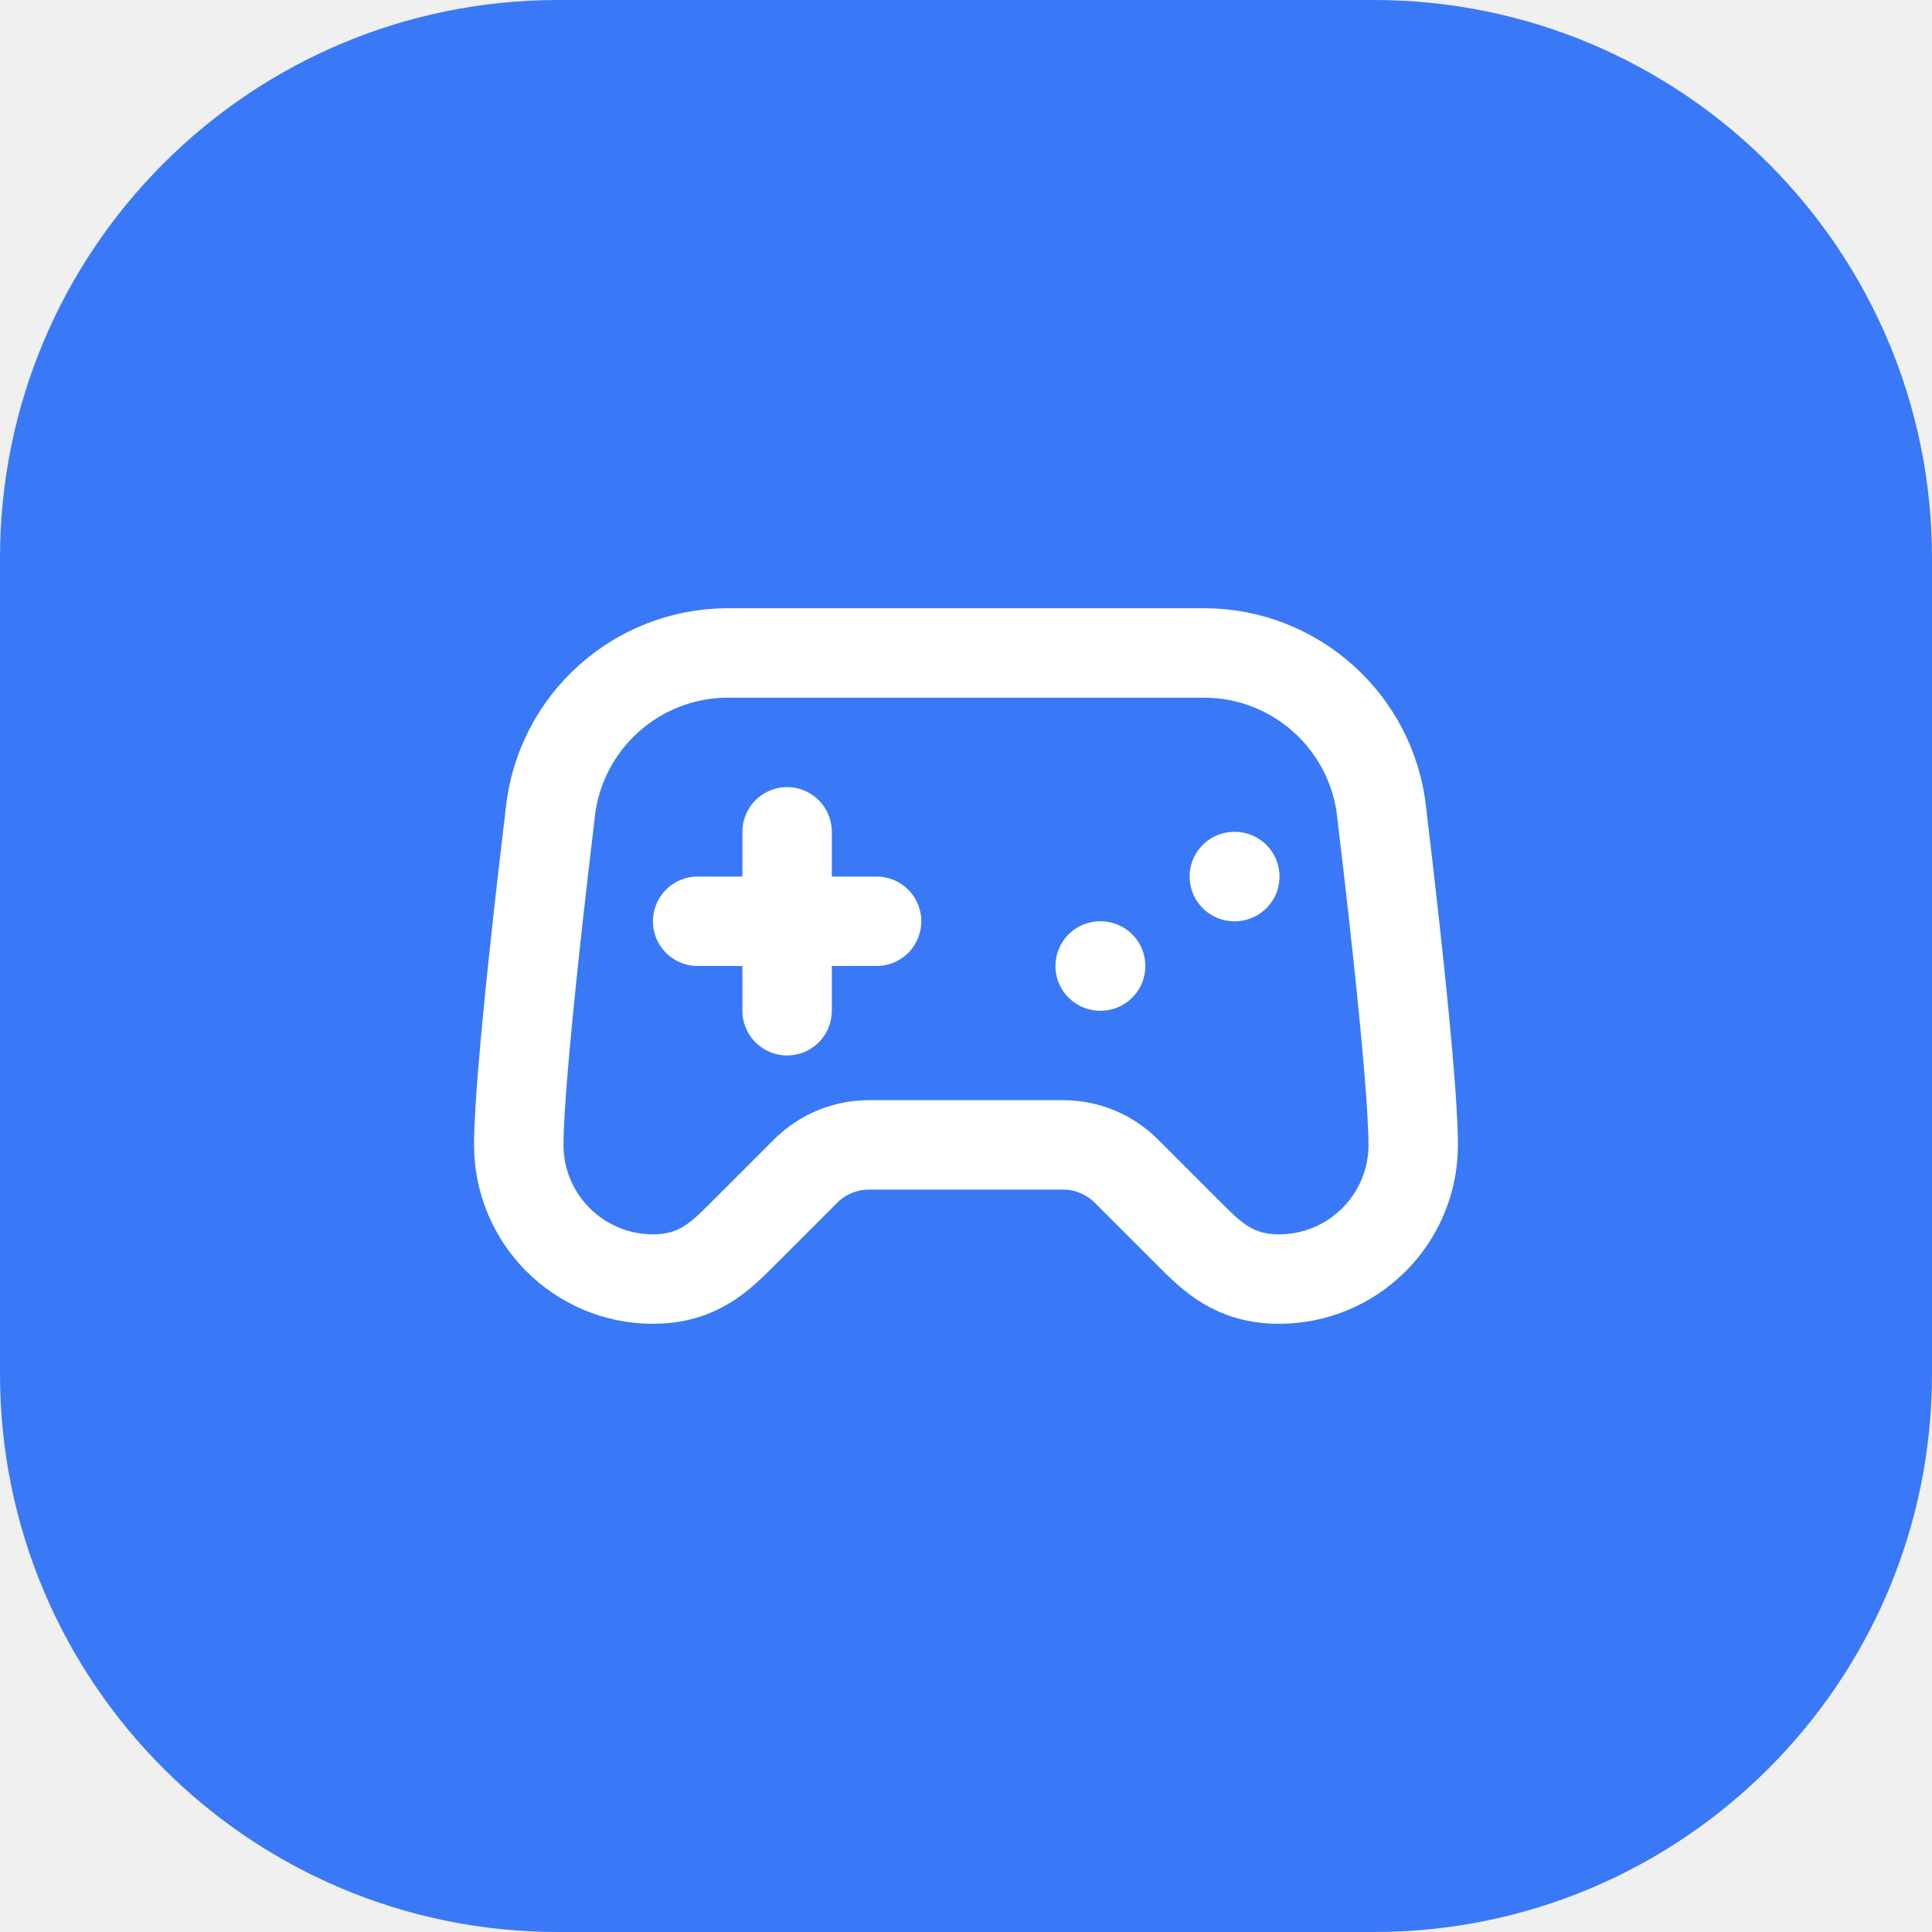
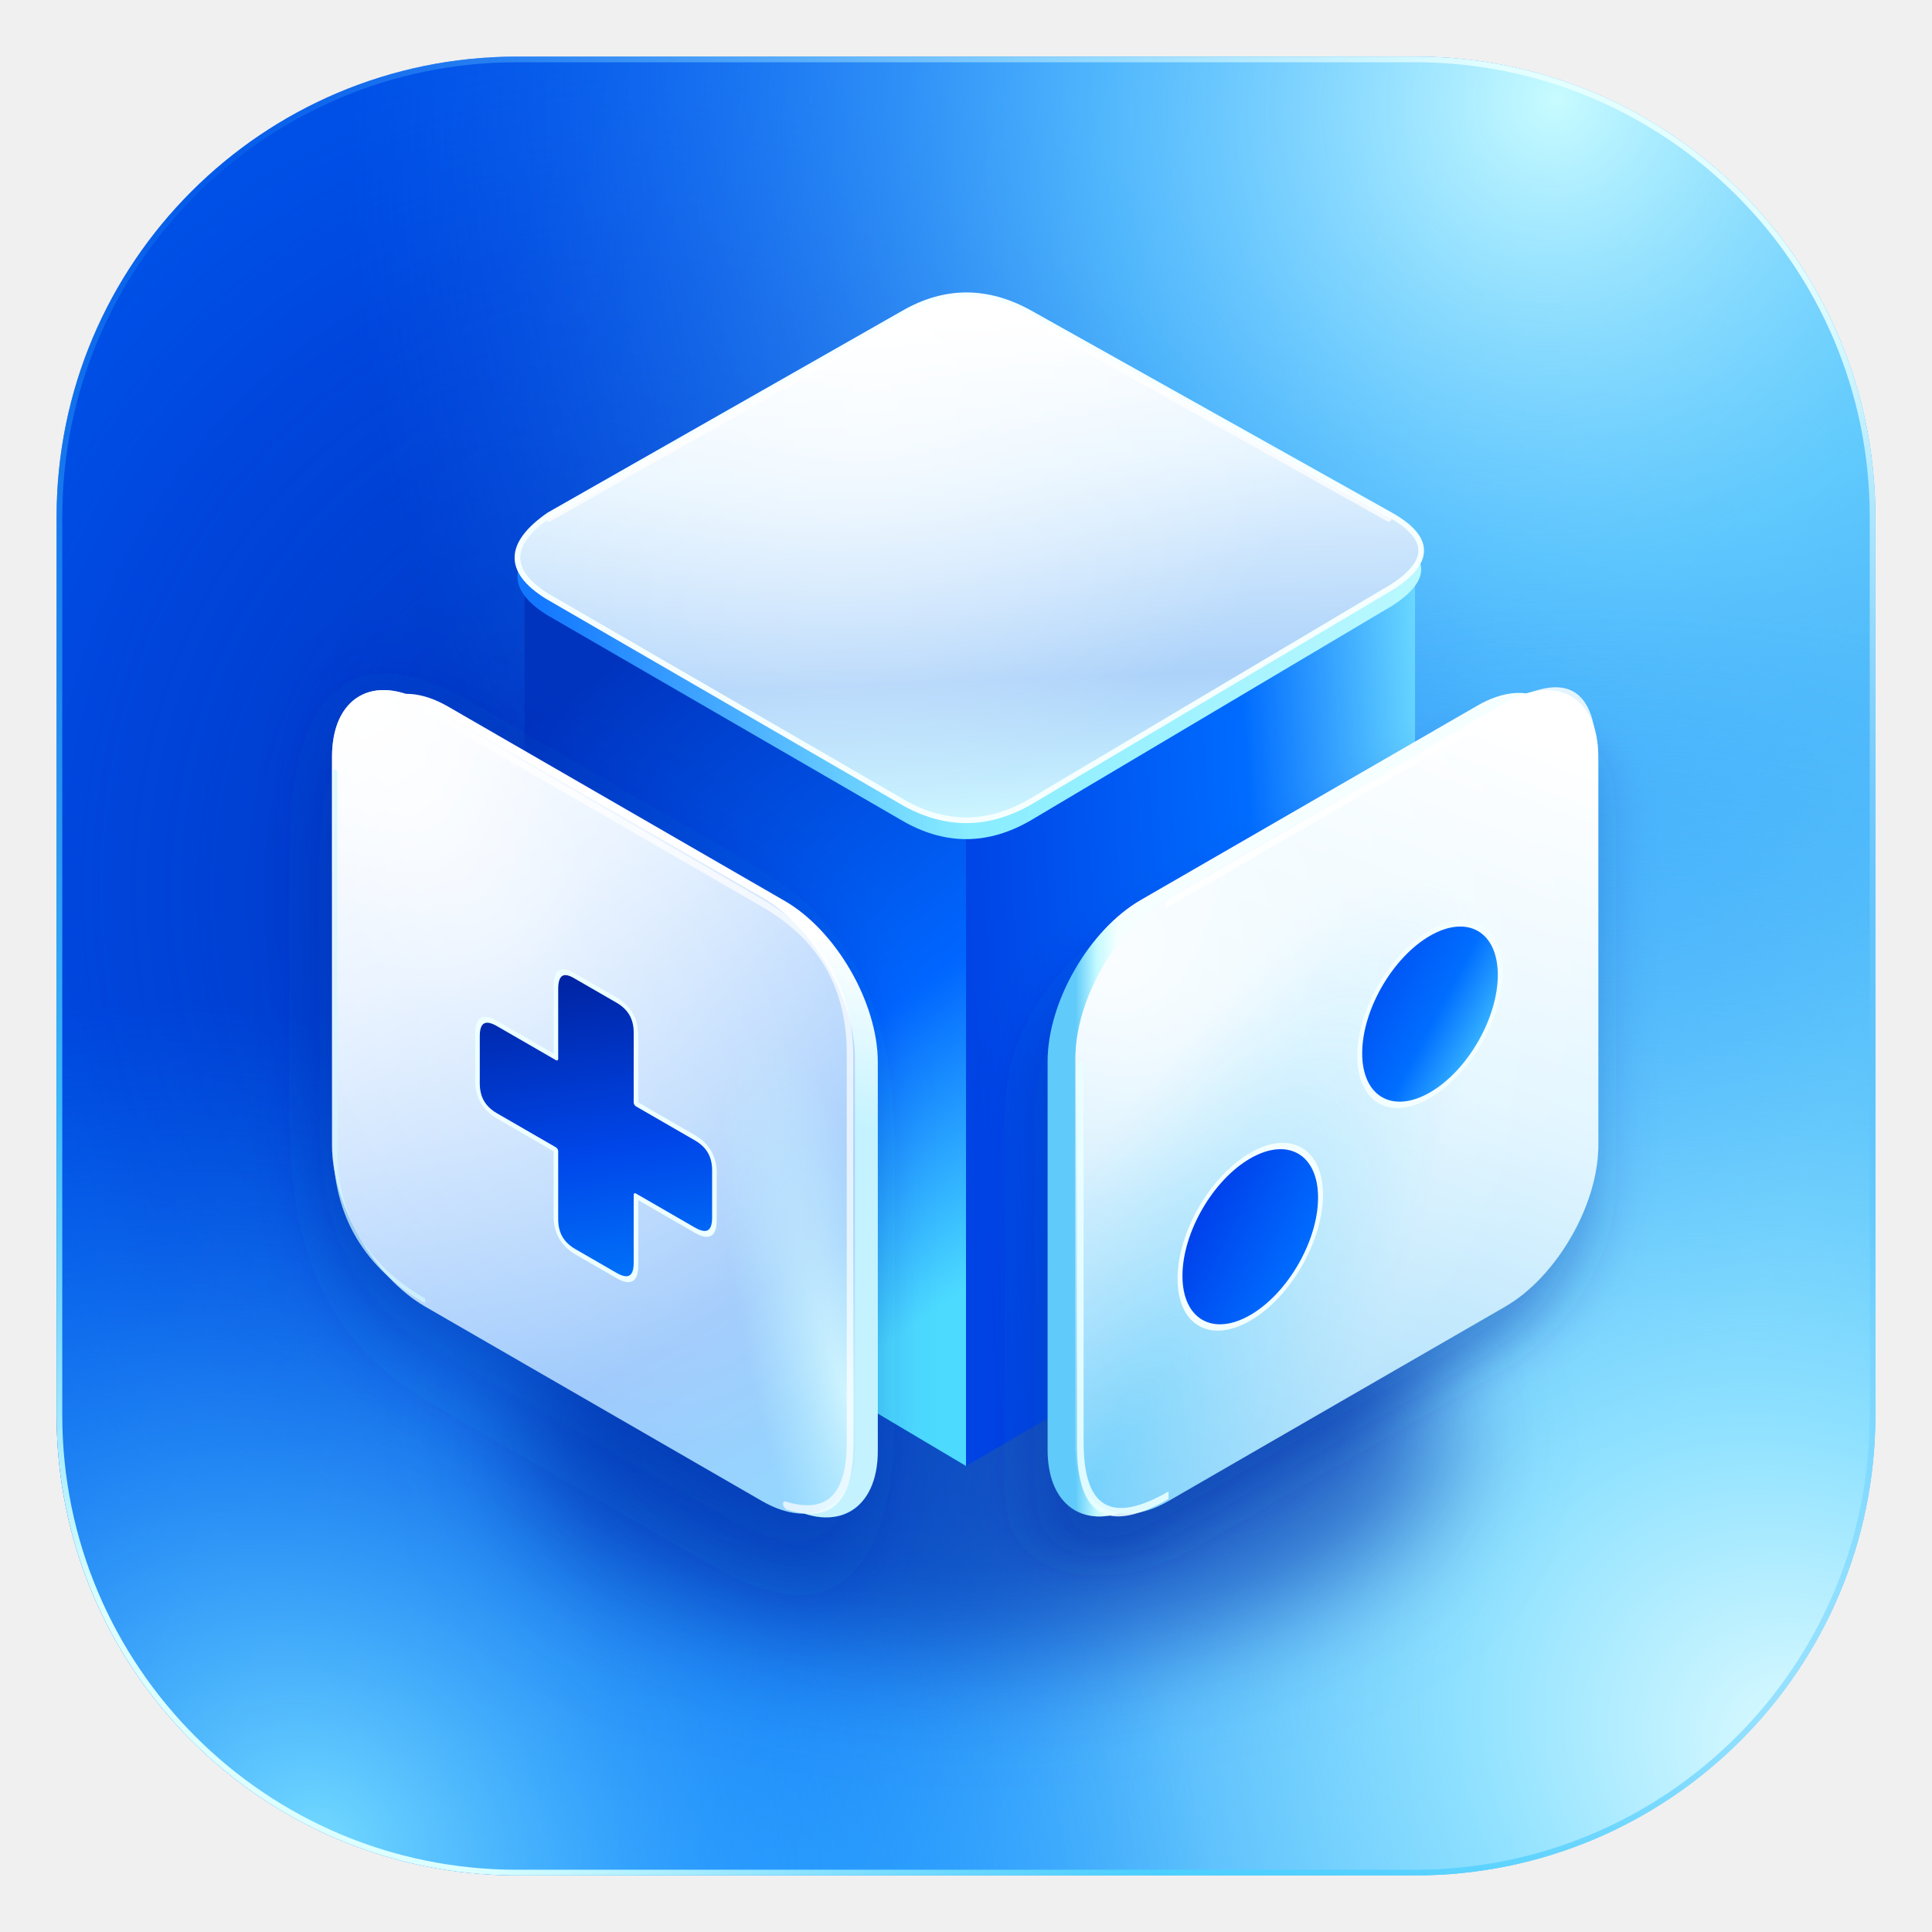
- <svg xmlns="http://www.w3.org/2000/svg" width="45" height="45" viewBox="0 0 45 45">
-   <rect width="45" height="45" rx="13" fill="#3979f8" />
-   <svg x="10" y="10" width="25" height="25" viewBox="0 0 24 24" fill="none" stroke="#fff" stroke-width="2" stroke-linecap="round" stroke-linejoin="round" class="lucide lucide-gamepad2">
-     <line x1="6" x2="10" y1="11" y2="11" />
-     <line x1="8" x2="8" y1="9" y2="13" />
-     <line x1="15" x2="15.01" y1="12" y2="12" />
-     <line x1="18" x2="18.01" y1="10" y2="10" />
-     <path d="M17.32 5H6.68a4 4 0 0 0-3.978 3.59c-.006.052-.01.101-.017.152C2.604 9.416 2 14.456 2 16a3 3 0 0 0 3 3c1 0 1.5-.5 2-1l1.414-1.414A2 2 0 0 1 9.828 16h4.344a2 2 0 0 1 1.414.586L17 18c.5.5 1 1 2 1a3 3 0 0 0 3-3c0-1.545-.604-6.584-.685-7.258-.007-.05-.011-.1-.017-.151A4 4 0 0 0 17.32 5z" />
-   </svg>
+ <svg xmlns="http://www.w3.org/2000/svg" width="1024" height="1024" viewBox="0 0 1024 1024" fill="none" color-interpolation-filters="sRGB">
+   <defs>
+     <linearGradient id="tile" x1="185" y1="375" x2="947" y2="650" gradientUnits="userSpaceOnUse">
+       <stop stop-color="#0052e9" />
+       <stop offset=".48" stop-color="#0874fc" />
+       <stop offset="1" stop-color="#58c4f5" />
+     </linearGradient>
+     <radialGradient id="upper-light" cx="0" cy="0" r="1" gradientTransform="translate(823 50) rotate(112) scale(674 638)" gradientUnits="userSpaceOnUse">
+       <stop stop-color="#c8fbff" />
+       <stop offset=".38" stop-color="#6cd4ff" stop-opacity=".72" />
+       <stop offset="1" stop-color="#147bff" stop-opacity="0" />
+     </radialGradient>
+     <radialGradient id="lower-light" cx="0" cy="0" r="1" gradientTransform="translate(954 927) rotate(-142) scale(675 570)" gradientUnits="userSpaceOnUse">
+       <stop stop-color="#e0fcff" />
+       <stop offset=".28" stop-color="#91e2ff" />
+       <stop offset="1" stop-color="#40b4ff" stop-opacity="0" />
+     </radialGradient>
+     <radialGradient id="lower-left" cx="0" cy="0" r="1" gradientTransform="translate(166 978) rotate(-57) scale(420 500)" gradientUnits="userSpaceOnUse">
+       <stop stop-color="#73d9ff" />
+       <stop offset="1" stop-color="#0087ff" stop-opacity="0" />
+     </radialGradient>
+     <radialGradient id="blue-depth" cx="0" cy="0" r="1" gradientTransform="translate(346 483) rotate(79) scale(516 466)" gradientUnits="userSpaceOnUse">
+       <stop stop-color="#002ba9" stop-opacity=".88" />
+       <stop offset=".66" stop-color="#0037ce" stop-opacity=".47" />
+       <stop offset="1" stop-color="#004bdf" stop-opacity="0" />
+     </radialGradient>
+     <linearGradient id="rim" x1="835" y1="62" x2="203" y2="960" gradientUnits="userSpaceOnUse">
+       <stop stop-color="#e6ffff" stop-opacity=".94" />
+       <stop offset=".4" stop-color="#2caeff" stop-opacity=".1" />
+       <stop offset=".81" stop-color="#4ad5ff" stop-opacity=".8" />
+       <stop offset="1" stop-color="#dcffff" />
+     </linearGradient>
+     <linearGradient id="core-left" x1="300" y1="370" x2="520" y2="677" gradientUnits="userSpaceOnUse">
+       <stop stop-color="#0034bf" />
+       <stop offset=".62" stop-color="#0066ff" />
+       <stop offset="1" stop-color="#4cdaff" />
+     </linearGradient>
+     <linearGradient id="core-right" x1="515" y1="522" x2="777" y2="506" gradientUnits="userSpaceOnUse">
+       <stop stop-color="#0044e5" />
+       <stop offset=".58" stop-color="#006cff" />
+       <stop offset="1" stop-color="#7be9ff" />
+     </linearGradient>
+     <linearGradient id="cap" x1="509" y1="172" x2="519" y2="431" gradientUnits="userSpaceOnUse">
+       <stop stop-color="#fff" />
+       <stop offset=".29" stop-color="#e5f4ff" />
+       <stop offset=".73" stop-color="#acd2fa" />
+       <stop offset="1" stop-color="#cbf4ff" />
+     </linearGradient>
+     <linearGradient id="cap-bevel" x1="285" y1="318" x2="749" y2="330" gradientUnits="userSpaceOnUse">
+       <stop stop-color="#1378ff" />
+       <stop offset=".5" stop-color="#88edff" />
+       <stop offset="1" stop-color="#baf8ff" />
+     </linearGradient>
+     <linearGradient id="left-glass" x1="13" y1="17" x2="308" y2="312" gradientUnits="userSpaceOnUse">
+       <stop stop-color="#fff" />
+       <stop offset=".28" stop-color="#e4f0ff" />
+       <stop offset=".75" stop-color="#9dc9fc" />
+       <stop offset="1" stop-color="#94d9ff" />
+     </linearGradient>
+     <linearGradient id="right-glass" x1="269" y1="18" x2="23" y2="313" gradientUnits="userSpaceOnUse">
+       <stop stop-color="#fff" />
+       <stop offset=".4" stop-color="#e3f6ff" />
+       <stop offset="1" stop-color="#98d7fa" />
+     </linearGradient>
+     <linearGradient id="left-edge" x1="308" y1="0" x2="329" y2="90" gradientUnits="userSpaceOnUse">
+       <stop stop-color="#fff" />
+       <stop offset="1" stop-color="#c4f3ff" />
+     </linearGradient>
+     <linearGradient id="right-edge" x1="0" y1="140" x2="26" y2="140" gradientUnits="userSpaceOnUse">
+       <stop stop-color="#61cbfa" />
+       <stop offset=".5" stop-color="#c4faff" />
+       <stop offset="1" stop-color="#f6ffff" />
+     </linearGradient>
+     <linearGradient id="cross-well" x1="128" y1="107" x2="219" y2="249" gradientUnits="userSpaceOnUse">
+       <stop stop-color="#00229f" />
+       <stop offset=".5" stop-color="#0046e9" />
+       <stop offset="1" stop-color="#0084ff" />
+     </linearGradient>
+     <linearGradient id="button-well" x1="95" y1="113" x2="228" y2="230" gradientUnits="userSpaceOnUse">
+       <stop stop-color="#0032e5" />
+       <stop offset=".65" stop-color="#006eff" />
+       <stop offset="1" stop-color="#54daff" />
+     </linearGradient>
+     <radialGradient id="face-light" cx="0" cy="0" r="1" gradientTransform="translate(24 20) rotate(48) scale(359 244)" gradientUnits="userSpaceOnUse">
+       <stop stop-color="#fff" stop-opacity=".85" />
+       <stop offset=".44" stop-color="#fff" stop-opacity=".26" />
+       <stop offset="1" stop-color="#fff" stop-opacity="0" />
+     </radialGradient>
+     <radialGradient id="left-refraction" cx="0" cy="0" r="1" gradientTransform="translate(314 236) rotate(-106) scale(172 62)" gradientUnits="userSpaceOnUse">
+       <stop stop-color="#e0ffff" stop-opacity=".75" />
+       <stop offset="1" stop-color="#c2faff" stop-opacity="0" />
+     </radialGradient>
+     <radialGradient id="right-refraction" cx="0" cy="0" r="1" gradientTransform="translate(9 290) rotate(-44) scale(304 139)" gradientUnits="userSpaceOnUse">
+       <stop stop-color="#3fc6ff" stop-opacity=".42" />
+       <stop offset="1" stop-color="#74d7ff" stop-opacity="0" />
+     </radialGradient>
+     <radialGradient id="cap-light" cx="0" cy="0" r="1" gradientTransform="translate(462 211) rotate(67) scale(211 250)" gradientUnits="userSpaceOnUse">
+       <stop stop-color="#fff" stop-opacity=".62" />
+       <stop offset="1" stop-color="#fff" stop-opacity="0" />
+     </radialGradient>
+     <filter id="cast-shadow" x="-50%" y="-40%" width="200%" height="200%">
+       <feGaussianBlur stdDeviation="30" />
+     </filter>
+     <filter id="panel-shadow" x="-40%" y="-30%" width="180%" height="180%">
+       <feDropShadow dx="-8" dy="20" stdDeviation="20" flood-color="#002caa" flood-opacity=".42" />
+     </filter>
+     <clipPath id="tile-clip">
+       <rect x="30" y="30" width="964" height="964" rx="244" />
+     </clipPath>
+     <path id="cap-shape" d="M291 273 479 166Q512 147 546 166L737 273Q769 291 738 311L546 425Q513 444 480 426L290 316Q258 296 291 273Z" />
+     <path id="cross" d="M148 99Q137 99 137 111V148H101Q89 148 89 160V185Q89 197 101 197H137V233Q137 245 149 245H174Q186 245 186 233V197H222Q234 197 234 185V160Q234 148 222 148H186V111Q186 99 174 99Z" />
+     <mask id="left-cutouts" maskUnits="userSpaceOnUse" x="-30" y="-30" width="390" height="410">
+       <rect x="-30" y="-30" width="390" height="410" fill="white" />
+       <use href="#cross" fill="black" />
+     </mask>
+     <mask id="right-cutouts" maskUnits="userSpaceOnUse" x="-30" y="-30" width="390" height="410">
+       <rect x="-30" y="-30" width="390" height="410" fill="white" />
+       <circle cx="217" cy="142" r="43" fill="black" />
+       <circle cx="107" cy="205" r="43" fill="black" />
+     </mask>
+   </defs>
+   <g clip-path="url(#tile-clip)">
+     <rect x="30" y="30" width="964" height="964" fill="url(#tile)" />
+     <rect x="30" y="30" width="964" height="964" fill="url(#blue-depth)" />
+     <rect x="30" y="30" width="964" height="964" fill="url(#upper-light)" />
+     <rect x="30" y="30" width="964" height="964" fill="url(#lower-light)" />
+     <rect x="30" y="30" width="964" height="964" fill="url(#lower-left)" />
+     <ellipse cx="520" cy="764" rx="246" ry="112" fill="#0030ab" opacity=".63" filter="url(#cast-shadow)" />
+     <path d="M278 297 512 433V777L278 638Z" fill="url(#core-left)" />
+     <path d="M512 433 750 297V638L512 777Z" fill="url(#core-right)" />
+     <use href="#cap-shape" transform="translate(0 10)" fill="url(#cap-bevel)" />
+     <use href="#cap-shape" fill="url(#cap)" stroke="#f5ffff" stroke-width="3" />
+     <use href="#cap-shape" fill="url(#cap-light)" />
+     <path d="M291 275 480 168Q512 150 545 168L736 275" stroke="white" stroke-width="3" stroke-opacity=".75" stroke-linecap="round" />
+     <g transform="matrix(.8660254 .5 0 1 176 344)">
+       <g filter="url(#panel-shadow)">
+         <rect x="14" y="-5" width="320" height="320" rx="57" fill="url(#left-edge)" />
+         <rect width="320" height="320" rx="57" fill="url(#left-glass)" mask="url(#left-cutouts)" />
+         <rect width="320" height="320" rx="57" fill="url(#face-light)" mask="url(#left-cutouts)" />
+         <rect width="320" height="320" rx="57" fill="url(#left-refraction)" mask="url(#left-cutouts)" />
+       </g>
+       <use href="#cross" fill="url(#cross-well)" />
+       <use href="#cross" stroke="#edffff" stroke-width="2.8" stroke-linejoin="round" />
+       <path d="M57 3H263Q317 3 317 57V263Q317 306 278 315" stroke="white" stroke-width="4" stroke-opacity=".7" stroke-linecap="round" />
+       <path d="M2 63V264Q2 317 57 317" stroke="#d2f6ff" stroke-width="2.5" stroke-opacity=".75" />
+     </g>
+     <g transform="matrix(.8660254 -.5 0 1 570 504)">
+       <g filter="url(#panel-shadow)">
+         <rect x="-17" y="-7" width="320" height="320" rx="57" fill="url(#right-edge)" />
+         <rect width="320" height="320" rx="57" fill="url(#right-glass)" mask="url(#right-cutouts)" />
+         <rect width="320" height="320" rx="57" fill="url(#face-light)" mask="url(#right-cutouts)" />
+         <rect width="320" height="320" rx="57" fill="url(#right-refraction)" mask="url(#right-cutouts)" />
+       </g>
+       <circle cx="217" cy="142" r="43" fill="url(#button-well)" stroke="#f3ffff" stroke-width="3" />
+       <circle cx="107" cy="205" r="43" fill="url(#button-well)" stroke="#f3ffff" stroke-width="3" />
+       <path d="M57 3H263Q317 3 317 57" stroke="white" stroke-width="4" stroke-opacity=".85" stroke-linecap="round" />
+       <path d="M3 61V263Q3 317 57 317" stroke="#eaffff" stroke-width="4" stroke-opacity=".9" />
+     </g>
+   </g>
+   <rect x="31.5" y="31.5" width="961" height="961" rx="242.5" stroke="url(#rim)" stroke-width="3" />
</svg>
